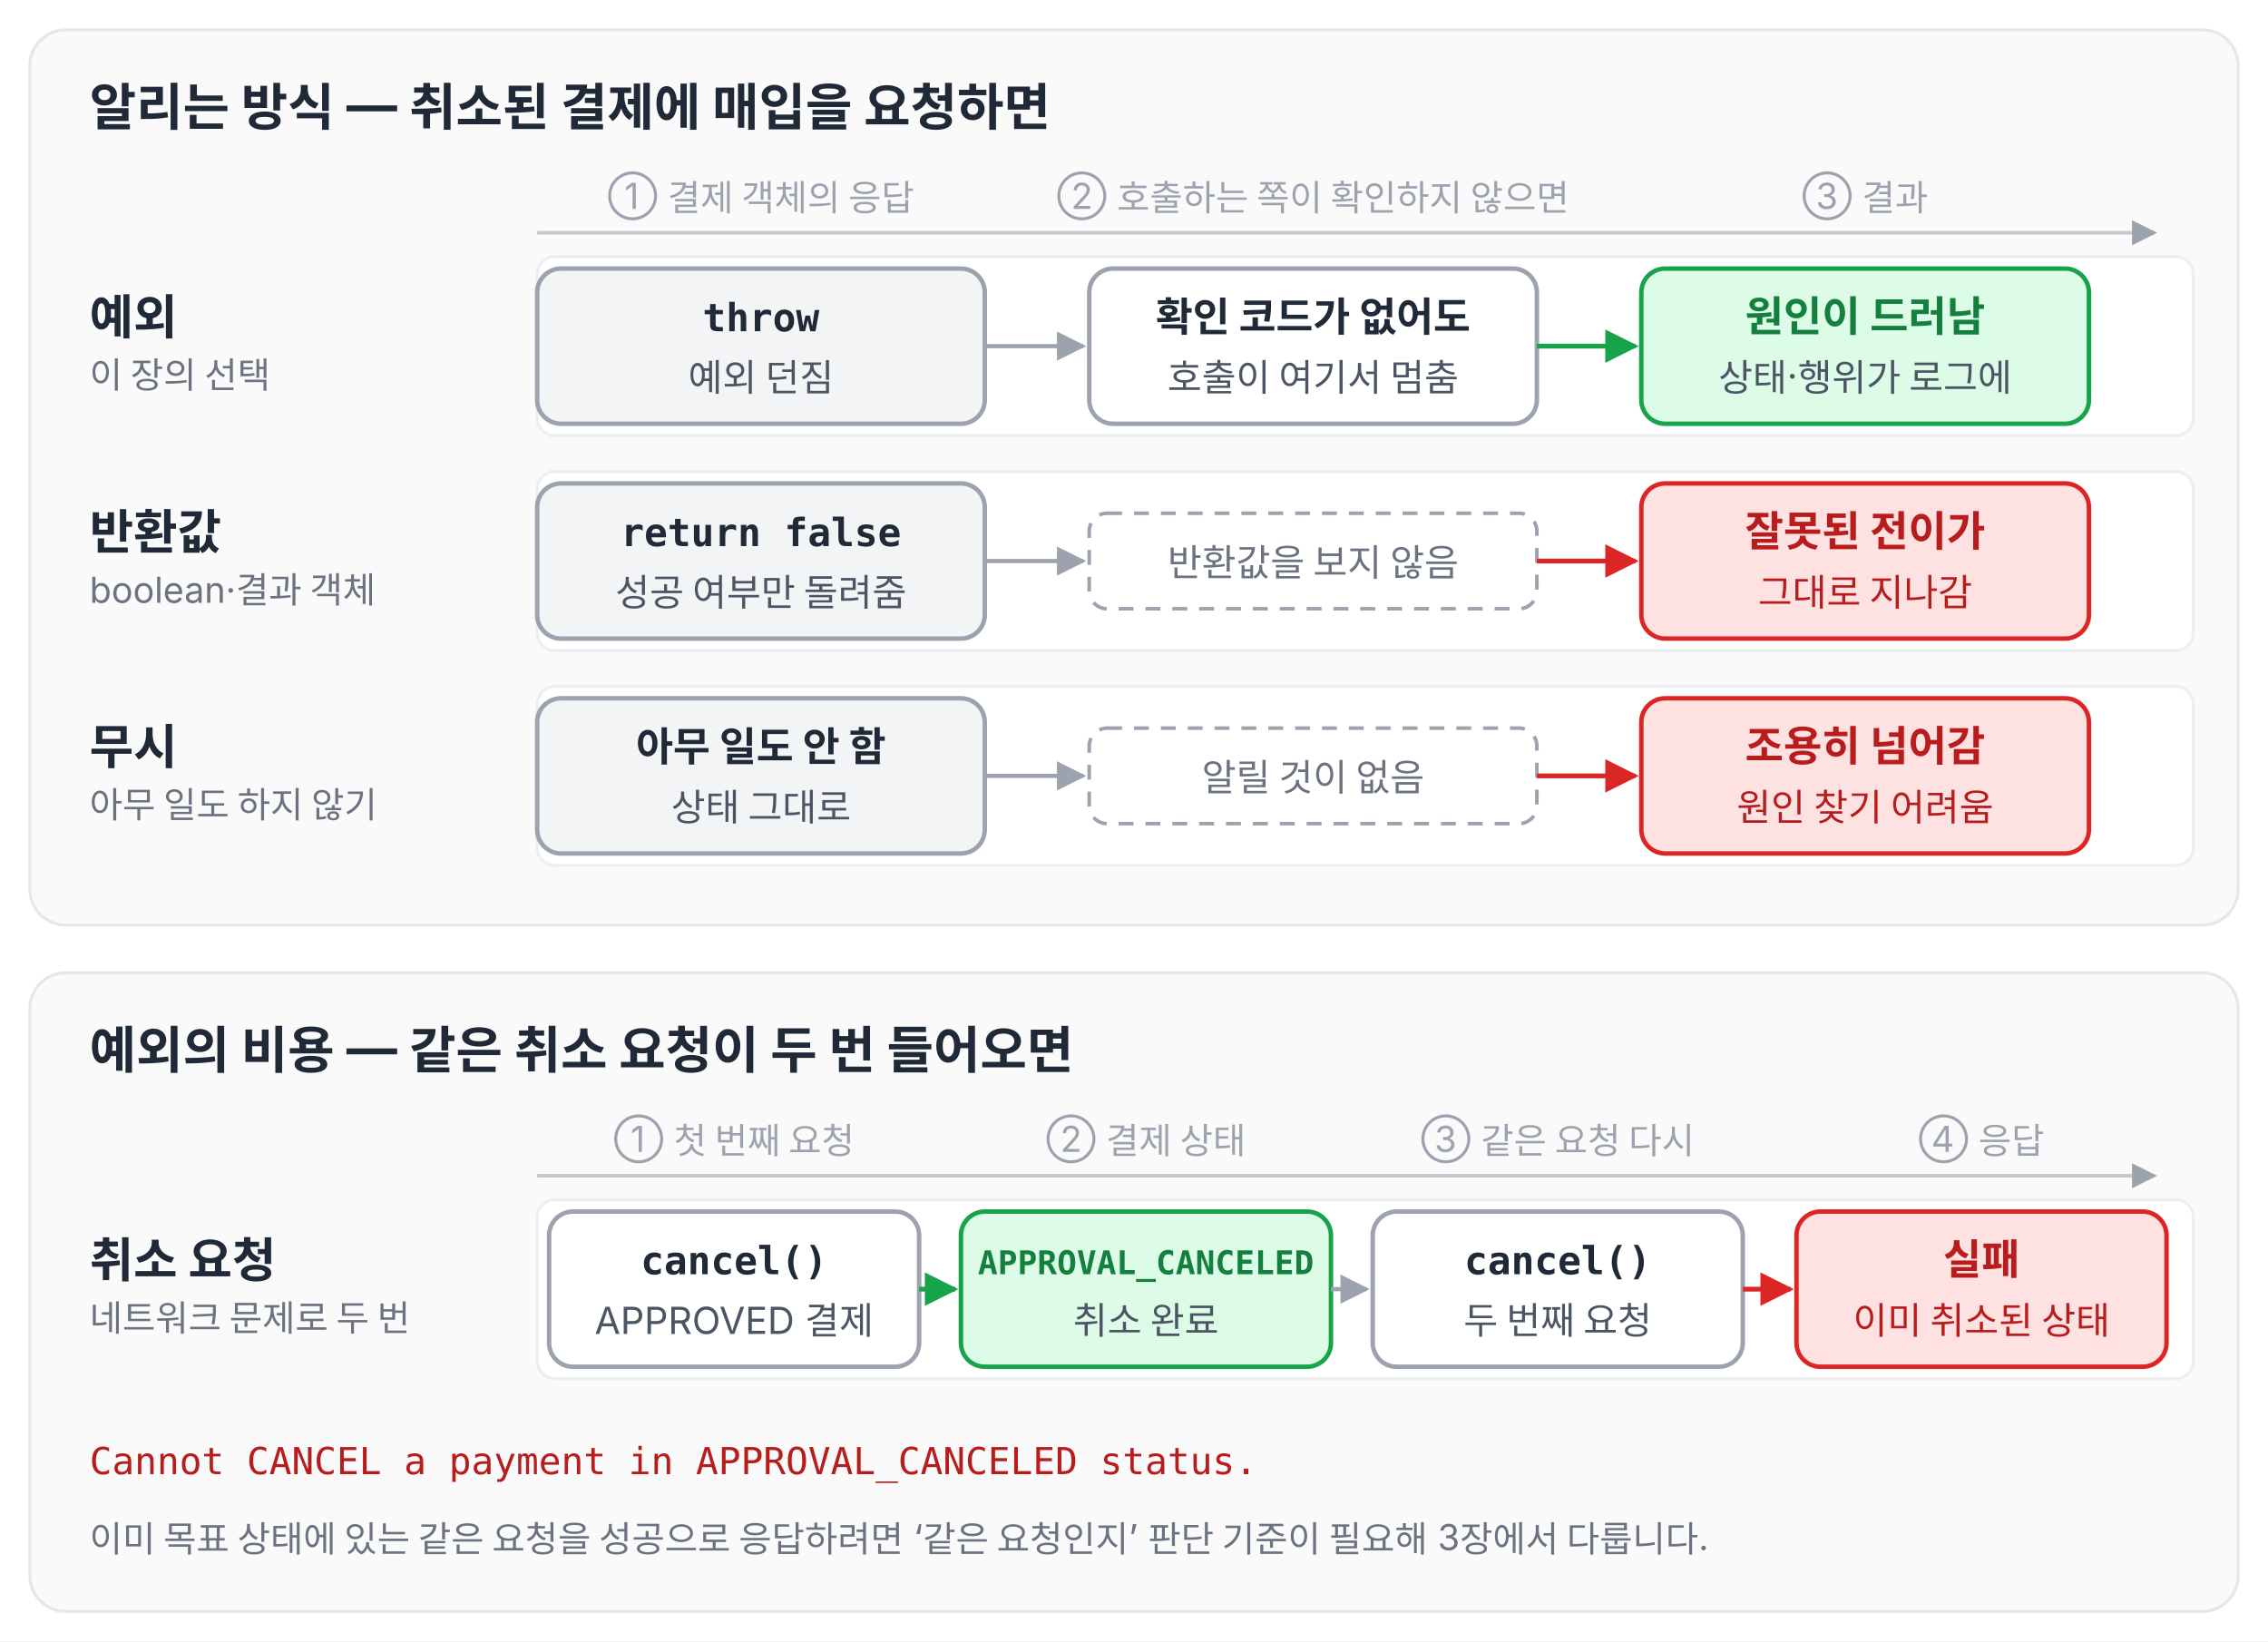
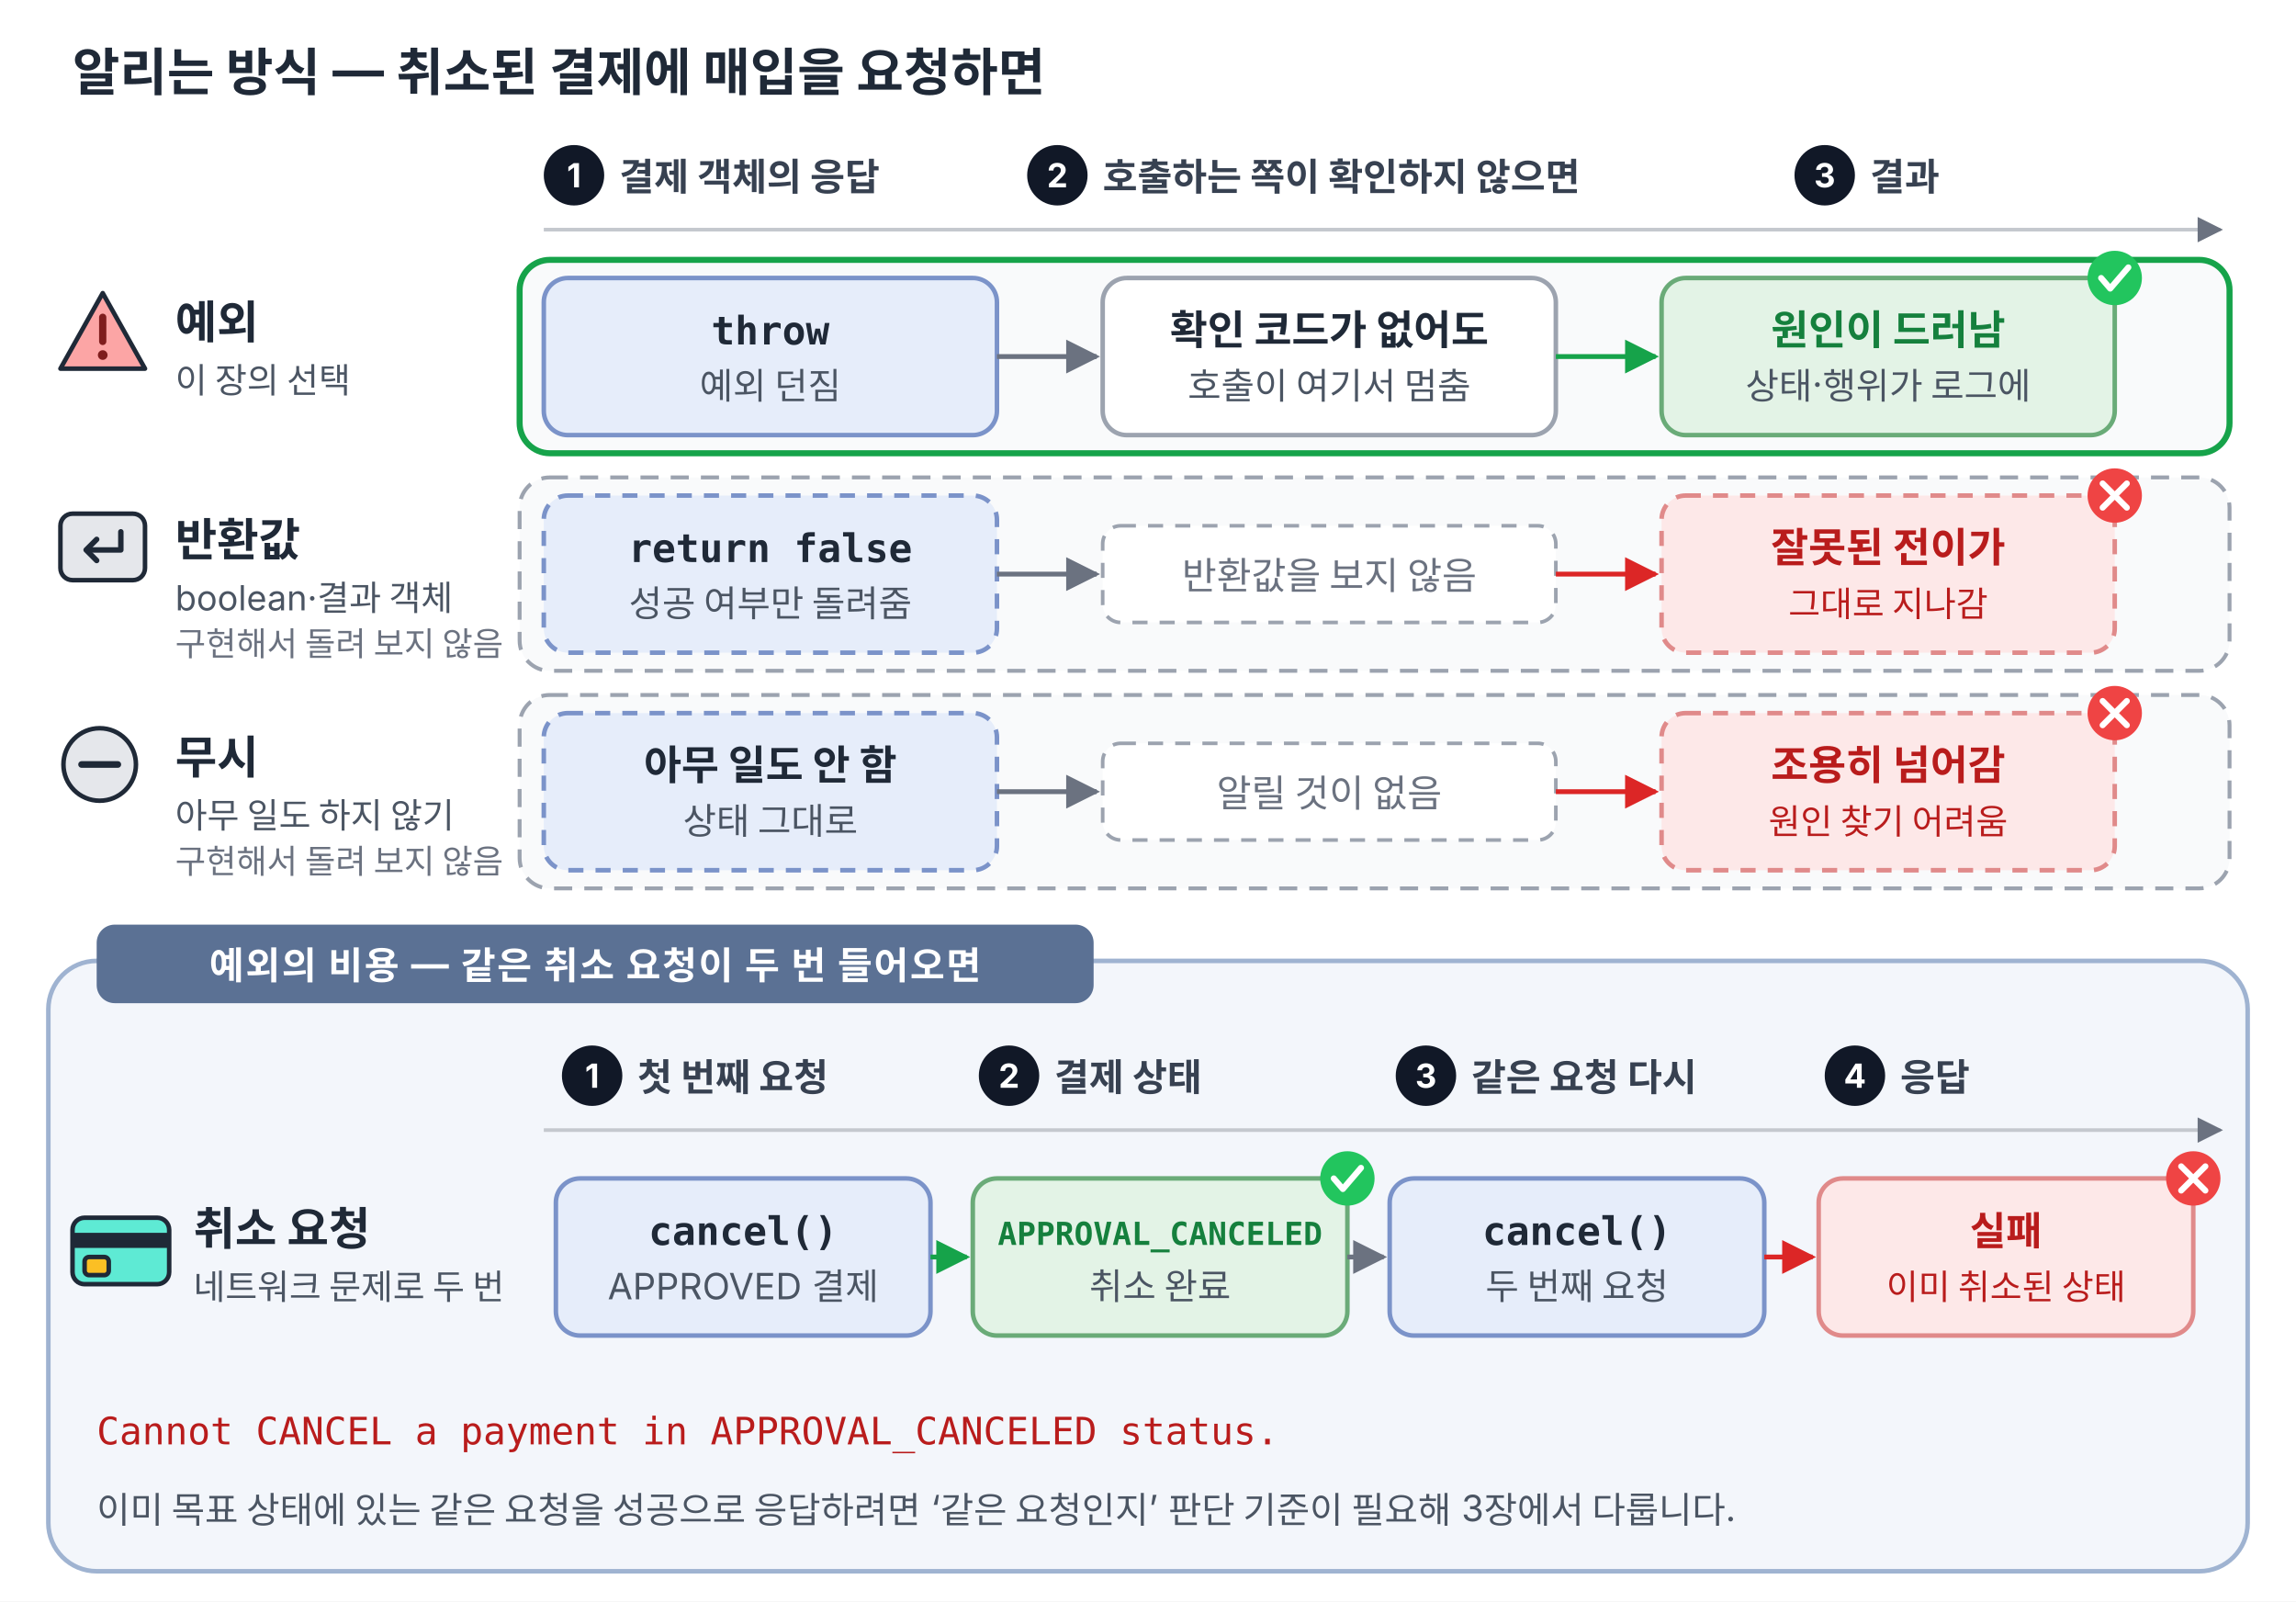
- <svg xmlns="http://www.w3.org/2000/svg" viewBox="0 0 760 550" font-family="-apple-system, 'Apple SD Gothic Neo', 'Noto Sans KR', sans-serif">
+ <svg xmlns="http://www.w3.org/2000/svg" viewBox="0 0 760 530" font-family="-apple-system, 'Apple SD Gothic Neo', 'Noto Sans KR', sans-serif">
  <style>
    .h { font-size: 17px; font-weight: 700; fill: #1f2937; }
-     .code { font-family: Menlo, Consolas, monospace; font-size: 13px; fill: #6b7280; }
-     .subc { font-family: Menlo, Consolas, monospace; font-size: 12px; fill: #6b7280; }
-     .lbl { font-family: Menlo, Consolas, monospace; font-size: 11px; fill: #6b7280; }
-     .step { font-size: 12px; fill: #9ca3af; }
-     .lane { font-size: 16px; font-weight: 700; fill: #1f2937; }
-     .sub { font-size: 12px; fill: #6b7280; }
-     .t { font-size: 14px; font-weight: 700; fill: #1f2937; }
-     .op { font-size: 14px; font-weight: 700; fill: #1f2937; font-family: Menlo, Consolas, monospace; }
-     .st { font-size: 12.5px; font-weight: 700; fill: #1f2937; font-family: Menlo, Consolas, monospace; }
-     .val { font-size: 12.5px; fill: #4b5563; }
-     .db { font-size: 14px; font-weight: 700; fill: #374151; font-family: Menlo, Consolas, monospace; }
-     .box { fill: #ffffff; stroke: #9ca3af; stroke-width: 1.5; }
-     .hold { fill: #f3f4f6; stroke: #9ca3af; stroke-width: 1.5; }
-     .term { fill: #f3f4f6; stroke: #374151; stroke-width: 2.6; }
-     .dbbox { fill: #f3f4f6; stroke: #d1d5db; stroke-width: 1.2; }
-     .track { fill: #ffffff; stroke: #eceef1; }
-     .axis { stroke: #c4c8ce; stroke-width: 1.2; }
-     .flow { stroke: #9ca3af; stroke-width: 1.4; fill: none; }
-     .wait { fill: #ffffff; stroke: #9ca3af; stroke-width: 1.2; stroke-dasharray: 5 4; }
-     .waitt { font-size: 12.5px; fill: #6b7280; }
-     .ok { fill: #dcfce7; stroke: #16a34a; stroke-width: 1.5; }
-     .okt { font-size: 14px; font-weight: 700; fill: #15803d; }
-     .okc { font-size: 14px; font-weight: 700; fill: #15803d; font-family: Menlo, Consolas, monospace; }
-     .bad { fill: #fee2e2; stroke: #dc2626; stroke-width: 1.5; }
-     .badt { font-size: 14px; font-weight: 700; fill: #b91c1c; }
-     .badc { font-size: 14px; font-weight: 700; fill: #b91c1c; font-family: Menlo, Consolas, monospace; }
+     .t { font-size: 14.5px; font-weight: 700; fill: #1f2937; }
+     .t13 { font-size: 13.5px; font-weight: 700; fill: #1f2937; }
+     .s { font-size: 12px; fill: #4b5563; }
+     .m { font-family: Menlo, Consolas, monospace; }
+     .lbl { font-size: 12px; fill: #4b5563; }
+     .step { font-size: 12.5px; font-weight: 700; fill: #374151; }
+     .lane { font-size: 15px; font-weight: 700; fill: #1f2937; }
+     .tab { font-size: 12.5px; font-weight: 700; fill: #ffffff; letter-spacing: 0.5px; }
+     .num { font-size: 12px; font-weight: 700; fill: #ffffff; }
+     .badt { font-size: 13px; font-weight: 700; fill: #b91c1c; }
+     .bads { font-size: 11.5px; fill: #b91c1c; }
+     .okt { font-size: 13px; font-weight: 700; fill: #15803d; }
+     .oks { font-size: 11.5px; fill: #15803d; }
    .note { font-size: 12.5px; fill: #b91c1c; }
    .gnote { font-size: 12.5px; fill: #15803d; }
-     .op2 { font-size: 13px; font-weight: 700; fill: #1f2937; font-family: Menlo, Consolas, monospace; }
-     .t13 { font-size: 13.5px; font-weight: 700; fill: #1f2937; }
-     .okst { font-size: 11px; font-weight: 700; fill: #15803d; font-family: Menlo, Consolas, monospace; }
-     .rcode { font-family: Menlo, Consolas, monospace; font-size: 12.5px; fill: #b91c1c; }
+     .mute { font-size: 12px; fill: #6b7280; }
+     .o { stroke: #1f2937; stroke-width: 1.5; stroke-linejoin: round; stroke-linecap: round; }
+     .spine { stroke: #1f2937; stroke-width: 1.5; fill: none; }
+     .run { stroke-dasharray: 5 4; animation: run 0.9s linear infinite; }
+     @keyframes run { to { stroke-dashoffset: -18; } }
+     @media (prefers-reduced-motion: reduce) { .run { animation: none; } .anim { display: none; } }
  </style>
  <defs>
-     <marker id="ar" viewBox="0 0 10 10" refX="9" refY="5" markerWidth="7" markerHeight="7" orient="auto">
-       <path d="M0,0 L10,5 L0,10 z" fill="#9ca3af" />
+     <marker id="ak" viewBox="0 0 10 10" refX="9" refY="5" markerWidth="7" markerHeight="7" orient="auto">
+       <path d="M0,0 L10,5 L0,10 z" fill="#1f2937" />
+     </marker>
+     <marker id="ag" viewBox="0 0 10 10" refX="9" refY="5" markerWidth="7" markerHeight="7" orient="auto">
+       <path d="M0,0 L10,5 L0,10 z" fill="#6b7280" />
    </marker>
    <marker id="agr" viewBox="0 0 10 10" refX="9" refY="5" markerWidth="7" markerHeight="7" orient="auto">
      <path d="M0,0 L10,5 L0,10 z" fill="#16a34a" />
    </marker>
    <marker id="arr" viewBox="0 0 10 10" refX="9" refY="5" markerWidth="7" markerHeight="7" orient="auto">
      <path d="M0,0 L10,5 L0,10 z" fill="#dc2626" />
    </marker>
+     <marker id="aor" viewBox="0 0 10 10" refX="9" refY="5" markerWidth="7" markerHeight="7" orient="auto">
+       <path d="M0,0 L10,5 L0,10 z" fill="#c2410c" />
+     </marker>
+     <g id="pkt">
+       <rect x="-11" y="-8" width="22" height="16" rx="3" fill="#2dd4bf" stroke="#0f766e" stroke-width="1.5" />
+       <path d="M-10,-7 L0,1 L10,-7" fill="none" stroke="#0f766e" stroke-width="1.5" />
+     </g>
+     <g id="xmark">
+       <circle r="9" fill="#ef4444" />
+       <path d="M-4,-4 L4,4 M4,-4 L-4,4" stroke="#fff" stroke-width="2" stroke-linecap="round" />
+     </g>
+     <g id="vmark">
+       <circle r="9" fill="#22c55e" />
+       <path d="M-4.5,0 L-1.5,3.5 L4.5,-3.5" fill="none" stroke="#fff" stroke-width="2" stroke-linecap="round" stroke-linejoin="round" />
+     </g>
  </defs>
-   <rect width="760" height="550" fill="#ffffff" />
-   <rect x="10" y="10" width="740" height="300" rx="12" fill="#fafafa" stroke="#e5e7eb" />
-   <text x="30" y="42" class="h">알리는 방식 — 취소된 결제에 매입을 요청하면</text>
-   <text x="255" y="70" class="step" text-anchor="middle">① 결제 객체의 응답</text>
-   <text x="440" y="70" class="step" text-anchor="middle">② 호출하는 쪽이 확인하지 않으면</text>
-   <text x="625" y="70" class="step" text-anchor="middle">③ 결과</text>
-   <line x1="180" y1="78" x2="722" y2="78" class="axis" marker-end="url(#ar)" />
-   <text x="30" y="112" class="lane">예외</text>
-   <text x="30" y="130" class="sub">이 장의 선택</text>
-   <rect x="180" y="86" width="555" height="60" rx="6" class="track" />
-   <rect x="180" y="90" width="150" height="52" rx="8" class="hold" />
-   <text x="255" y="111" class="op2" text-anchor="middle">throw</text>
-   <text x="255" y="131" class="val" text-anchor="middle">예외 던짐</text>
-   <rect x="365" y="90" width="150" height="52" rx="8" class="box" />
-   <text x="440" y="111" class="t13" text-anchor="middle">확인 코드가 없어도</text>
-   <text x="440" y="131" class="val" text-anchor="middle">호출이 여기서 멈춤</text>
-   <rect x="550" y="90" width="150" height="52" rx="8" class="ok" />
-   <text x="625" y="111" class="okt" text-anchor="middle">원인이 드러남</text>
-   <text x="625" y="131" class="val" text-anchor="middle">상태·행위가 로그에</text>
-   <line x1="330" y1="116" x2="363" y2="116" class="flow" marker-end="url(#ar)" />
-   <line x1="515" y1="116" x2="548" y2="116" stroke="#16a34a" stroke-width="1.6" marker-end="url(#agr)" />
-   <text x="30" y="184" class="lane">반환값</text>
-   <text x="30" y="202" class="sub">boolean·결과 객체</text>
-   <rect x="180" y="158" width="555" height="60" rx="6" class="track" />
-   <rect x="180" y="162" width="150" height="52" rx="8" class="hold" />
-   <text x="255" y="183" class="op2" text-anchor="middle">return false</text>
-   <text x="255" y="203" class="val" text-anchor="middle">성공 여부만 돌려줌</text>
-   <rect x="365" y="172" width="150" height="32" rx="6" class="wait" />
-   <text x="440" y="193" class="waitt" text-anchor="middle">반환값을 보지 않음</text>
-   <rect x="550" y="162" width="150" height="52" rx="8" class="bad" />
-   <text x="625" y="183" class="badt" text-anchor="middle">잘못된 전이가</text>
-   <text x="625" y="203" class="note" text-anchor="middle">그대로 지나감</text>
-   <line x1="330" y1="188" x2="363" y2="188" class="flow" marker-end="url(#ar)" />
-   <line x1="515" y1="188" x2="548" y2="188" stroke="#dc2626" stroke-width="1.6" marker-end="url(#arr)" />
-   <text x="30" y="256" class="lane">무시</text>
-   <text x="30" y="274" class="sub">아무 일도 하지 않기</text>
-   <rect x="180" y="230" width="555" height="60" rx="6" class="track" />
-   <rect x="180" y="234" width="150" height="52" rx="8" class="hold" />
-   <text x="255" y="255" class="t13" text-anchor="middle">아무 일도 안 함</text>
-   <text x="255" y="275" class="val" text-anchor="middle">상태 그대로</text>
-   <rect x="365" y="244" width="150" height="32" rx="6" class="wait" />
-   <text x="440" y="265" class="waitt" text-anchor="middle">알릴 것이 없음</text>
-   <rect x="550" y="234" width="150" height="52" rx="8" class="bad" />
-   <text x="625" y="255" class="badt" text-anchor="middle">조용히 넘어감</text>
-   <text x="625" y="275" class="note" text-anchor="middle">원인 찾기 어려움</text>
-   <line x1="330" y1="260" x2="363" y2="260" class="flow" marker-end="url(#ar)" />
-   <line x1="515" y1="260" x2="548" y2="260" stroke="#dc2626" stroke-width="1.6" marker-end="url(#arr)" />
-   <rect x="10" y="326" width="740" height="214" rx="12" fill="#fafafa" stroke="#e5e7eb" />
-   <text x="30" y="358" class="h">예외의 비용 — 같은 취소 요청이 두 번 들어오면</text>
-   <text x="246" y="386" class="step" text-anchor="middle">① 첫 번째 요청</text>
-   <text x="384" y="386" class="step" text-anchor="middle">② 결제 상태</text>
-   <text x="522" y="386" class="step" text-anchor="middle">③ 같은 요청 다시</text>
-   <text x="664" y="386" class="step" text-anchor="middle">④ 응답</text>
-   <line x1="180" y1="394" x2="722" y2="394" class="axis" marker-end="url(#ar)" />
-   <text x="30" y="428" class="lane">취소 요청</text>
-   <text x="30" y="446" class="sub">네트워크 문제로 두 번</text>
-   <rect x="180" y="402" width="555" height="60" rx="6" class="track" />
-   <rect x="184" y="406" width="124" height="52" rx="8" class="box" />
-   <text x="246" y="427" class="op2" text-anchor="middle">cancel()</text>
-   <text x="246" y="447" class="val" text-anchor="middle">APPROVED 결제</text>
-   <rect x="322" y="406" width="124" height="52" rx="8" class="ok" />
-   <text x="384" y="427" class="okst" text-anchor="middle">APPROVAL_CANCELED</text>
-   <text x="384" y="447" class="val" text-anchor="middle">취소 완료</text>
-   <rect x="460" y="406" width="124" height="52" rx="8" class="box" />
-   <text x="522" y="427" class="op2" text-anchor="middle">cancel()</text>
-   <text x="522" y="447" class="val" text-anchor="middle">두 번째 요청</text>
-   <rect x="602" y="406" width="124" height="52" rx="8" class="bad" />
-   <text x="664" y="427" class="badt" text-anchor="middle">실패</text>
-   <text x="664" y="447" class="note" text-anchor="middle">이미 취소된 상태</text>
-   <line x1="308" y1="432" x2="320" y2="432" stroke="#16a34a" stroke-width="1.6" marker-end="url(#agr)" />
-   <line x1="446" y1="432" x2="458" y2="432" class="flow" marker-end="url(#ar)" />
-   <line x1="584" y1="432" x2="600" y2="432" stroke="#dc2626" stroke-width="1.6" marker-end="url(#arr)" />
-   <text x="30" y="494" class="rcode">Cannot CANCEL a payment in APPROVAL_CANCELED status.</text>
-   <text x="30" y="520" class="sub">이미 목표 상태에 있는 같은 요청을 성공으로 응답하려면 ‘같은 요청인지’ 판단 기준이 필요해 3장에서 다룹니다.</text>
+   <rect width="760" height="530" fill="#ffffff" />
+   <text x="24" y="30" class="h">알리는 방식 — 취소된 결제에 매입을 요청하면</text>
+   <circle cx="190" cy="58" r="10" fill="#111827" />
+   <text x="190" y="62" class="num" text-anchor="middle" style="font-size: 11px">1</text>
+   <text x="205" y="63" class="step">결제 객체의 응답</text>
+   <circle cx="350" cy="58" r="10" fill="#111827" />
+   <text x="350" y="62" class="num" text-anchor="middle" style="font-size: 11px">2</text>
+   <text x="365" y="63" class="step">호출하는 쪽이 확인하지 않으면</text>
+   <circle cx="604" cy="58" r="10" fill="#111827" />
+   <text x="604" y="62" class="num" text-anchor="middle" style="font-size: 11px">3</text>
+   <text x="619" y="63" class="step">결과</text>
+   <line x1="180" y1="76" x2="735" y2="76" stroke="#c4c8ce" stroke-width="1.2" marker-end="url(#ag)" />
+   <rect x="172" y="86" width="566" height="64" rx="10" fill="#f9fafb" stroke="#16a34a" stroke-width="2" />
+   <g transform="translate(20,96)">
+     <path d="M14,1 L28,26 L0,26 Z" fill="#fca5a5" class="o" />
+     <path d="M14,9 v8" stroke="#7f1d1d" stroke-width="2.4" stroke-linecap="round" />
+     <circle cx="14" cy="21.5" r="1.6" fill="#7f1d1d" />
+   </g>
+   <text x="58" y="112" class="lane">예외</text>
+   <text x="58" y="130" class="s" style="font-size: 11.5px">이 장의 선택</text>
+   <rect x="180" y="92" width="150" height="52" rx="8" fill="#e6edfa" stroke="#7b93c9" stroke-width="1.5" />
+   <text x="255" y="114" class="t13 m" text-anchor="middle" style="font-size: 13px">throw</text>
+   <text x="255" y="132" class="s" text-anchor="middle">예외 던짐</text>
+   <rect x="365" y="92" width="150" height="52" rx="8" fill="#ffffff" stroke="#9ca3af" stroke-width="1.5" />
+   <text x="440" y="114" class="t13" text-anchor="middle" style="font-size: 13.5px">확인 코드가 없어도</text>
+   <text x="440" y="132" class="s" text-anchor="middle">호출이 여기서 멈춤</text>
+   <rect x="550" y="92" width="150" height="52" rx="8" fill="#e3f3e6" stroke="#6aab78" stroke-width="1.5" />
+   <use href="#vmark" x="700" y="92" />
+   <text x="625" y="114" class="okt" text-anchor="middle" style="font-size: 13.5px">원인이 드러남</text>
+   <text x="625" y="132" class="s" text-anchor="middle">상태·행위가 로그에</text>
+   <line x1="330" y1="118" x2="363" y2="118" stroke="#6b7280" stroke-width="1.6" marker-end="url(#ag)" />
+   <line x1="515" y1="118" x2="548" y2="118" stroke="#16a34a" stroke-width="1.6" marker-end="url(#agr)" />
+   <rect x="172" y="158" width="566" height="64" rx="10" fill="#f9fafb" stroke="#9ca3af" stroke-width="1.3" stroke-dasharray="6 4" />
+   <g transform="translate(20,168)">
+     <rect x="0" y="2" width="28" height="22" rx="4" fill="#e5e7eb" class="o" />
+     <path d="M20,8 v6 h-11" fill="none" stroke="#1f2937" stroke-width="1.8" stroke-linecap="round" stroke-linejoin="round" />
+     <path d="M12,10.5 l-3.5,3.5 l3.5,3.5" fill="none" stroke="#1f2937" stroke-width="1.8" stroke-linecap="round" stroke-linejoin="round" />
+   </g>
+   <text x="58" y="184" class="lane">반환값</text>
+   <text x="58" y="202" class="s" style="font-size: 11.5px">boolean·결과 객체</text>
+   <text x="58" y="217" class="s" style="font-size: 11.5px; font-size: 11px; fill: #6b7280">구현해서 돌려 보지 않음</text>
+   <rect x="180" y="164" width="150" height="52" rx="8" fill="#e6edfa" stroke="#7b93c9" stroke-width="1.5" stroke-dasharray="5 4" />
+   <text x="255" y="186" class="t13 m" text-anchor="middle" style="font-size: 13px">return false</text>
+   <text x="255" y="204" class="s" text-anchor="middle">성공 여부만 돌려줌</text>
+   <rect x="365" y="174" width="150" height="32" rx="6" fill="#ffffff" stroke="#9ca3af" stroke-width="1.2" stroke-dasharray="5 4" />
+   <text x="440" y="195" class="mute" text-anchor="middle" style="font-size: 12.5px">반환값을 보지 않음</text>
+   <rect x="550" y="164" width="150" height="52" rx="8" fill="#fde8e8" stroke="#e08a8a" stroke-width="1.5" stroke-dasharray="5 4" />
+   <use href="#xmark" x="700" y="164" />
+   <text x="625" y="186" class="badt" text-anchor="middle" style="font-size: 13.5px">잘못된 전이가</text>
+   <text x="625" y="204" class="bads" text-anchor="middle">그대로 지나감</text>
+   <line x1="330" y1="190" x2="363" y2="190" stroke="#6b7280" stroke-width="1.6" marker-end="url(#ag)" />
+   <line x1="515" y1="190" x2="548" y2="190" stroke="#dc2626" stroke-width="1.6" marker-end="url(#arr)" />
+   <rect x="172" y="230" width="566" height="64" rx="10" fill="#f9fafb" stroke="#9ca3af" stroke-width="1.3" stroke-dasharray="6 4" />
+   <g transform="translate(20,240)">
+     <circle cx="13" cy="13" r="12" fill="#e5e7eb" class="o" />
+     <path d="M7,13 h12" stroke="#1f2937" stroke-width="2.2" stroke-linecap="round" />
+   </g>
+   <text x="58" y="256" class="lane">무시</text>
+   <text x="58" y="274" class="s" style="font-size: 11.5px">아무 일도 하지 않기</text>
+   <text x="58" y="289" class="s" style="font-size: 11.5px; font-size: 11px; fill: #6b7280">구현해서 돌려 보지 않음</text>
+   <rect x="180" y="236" width="150" height="52" rx="8" fill="#e6edfa" stroke="#7b93c9" stroke-width="1.5" stroke-dasharray="5 4" />
+   <text x="255" y="258" class="t13" text-anchor="middle" style="font-size: 13.5px">아무 일도 안 함</text>
+   <text x="255" y="276" class="s" text-anchor="middle">상태 그대로</text>
+   <rect x="365" y="246" width="150" height="32" rx="6" fill="#ffffff" stroke="#9ca3af" stroke-width="1.2" stroke-dasharray="5 4" />
+   <text x="440" y="267" class="mute" text-anchor="middle" style="font-size: 12.5px">알릴 것이 없음</text>
+   <rect x="550" y="236" width="150" height="52" rx="8" fill="#fde8e8" stroke="#e08a8a" stroke-width="1.5" stroke-dasharray="5 4" />
+   <use href="#xmark" x="700" y="236" />
+   <text x="625" y="258" class="badt" text-anchor="middle" style="font-size: 13.5px">조용히 넘어감</text>
+   <text x="625" y="276" class="bads" text-anchor="middle">원인 찾기 어려움</text>
+   <line x1="330" y1="262" x2="363" y2="262" stroke="#6b7280" stroke-width="1.6" marker-end="url(#ag)" />
+   <line x1="515" y1="262" x2="548" y2="262" stroke="#dc2626" stroke-width="1.6" marker-end="url(#arr)" />
+   <rect x="16" y="318" width="728" height="202" rx="16" fill="#f3f6fb" stroke="#9fb3d1" stroke-width="1.5" />
+   <rect x="32" y="306" width="330" height="26" rx="6" fill="#5b7194" />
+   <text x="197" y="324" class="tab" text-anchor="middle">예외의 비용 — 같은 취소 요청이 두 번 들어오면</text>
+   <circle cx="196" cy="356" r="10" fill="#111827" />
+   <text x="196" y="360" class="num" text-anchor="middle" style="font-size: 11px">1</text>
+   <text x="211" y="361" class="step">첫 번째 요청</text>
+   <circle cx="334" cy="356" r="10" fill="#111827" />
+   <text x="334" y="360" class="num" text-anchor="middle" style="font-size: 11px">2</text>
+   <text x="349" y="361" class="step">결제 상태</text>
+   <circle cx="472" cy="356" r="10" fill="#111827" />
+   <text x="472" y="360" class="num" text-anchor="middle" style="font-size: 11px">3</text>
+   <text x="487" y="361" class="step">같은 요청 다시</text>
+   <circle cx="614" cy="356" r="10" fill="#111827" />
+   <text x="614" y="360" class="num" text-anchor="middle" style="font-size: 11px">4</text>
+   <text x="629" y="361" class="step">응답</text>
+   <line x1="180" y1="374" x2="735" y2="374" stroke="#c4c8ce" stroke-width="1.2" marker-end="url(#ag)" />
+   <g transform="translate(24,400)">
+     <rect x="0" y="3" width="32" height="22" rx="4" fill="#5eead4" class="o" />
+     <rect x="0" y="8" width="32" height="5" fill="#1f2937" />
+     <rect x="4" y="16" width="8" height="6" rx="1.5" fill="#fbbf24" class="o" stroke-width="1" />
+   </g>
+   <text x="64" y="412" class="lane">취소 요청</text>
+   <text x="64" y="430" class="s" style="font-size: 11.5px">네트워크 문제로 두 번</text>
+   <rect x="184" y="390" width="124" height="52" rx="8" fill="#e6edfa" stroke="#7b93c9" stroke-width="1.5" />
+   <text x="246" y="412" class="t13 m" text-anchor="middle" style="font-size: 13px">cancel()</text>
+   <text x="246" y="430" class="s" text-anchor="middle">APPROVED 결제</text>
+   <rect x="322" y="390" width="124" height="52" rx="8" fill="#e3f3e6" stroke="#6aab78" stroke-width="1.5" />
+   <use href="#vmark" x="446" y="390" />
+   <text x="384" y="412" class="okt m" text-anchor="middle" style="font-size: 10.5px">APPROVAL_CANCELED</text>
+   <text x="384" y="430" class="s" text-anchor="middle">취소 완료</text>
+   <rect x="460" y="390" width="124" height="52" rx="8" fill="#e6edfa" stroke="#7b93c9" stroke-width="1.5" />
+   <text x="522" y="412" class="t13 m" text-anchor="middle" style="font-size: 13px">cancel()</text>
+   <text x="522" y="430" class="s" text-anchor="middle">두 번째 요청</text>
+   <rect x="602" y="390" width="124" height="52" rx="8" fill="#fde8e8" stroke="#e08a8a" stroke-width="1.5" />
+   <use href="#xmark" x="726" y="390" />
+   <text x="664" y="412" class="badt" text-anchor="middle" style="font-size: 13px">실패</text>
+   <text x="664" y="430" class="bads" text-anchor="middle">이미 취소된 상태</text>
+   <line x1="308" y1="416" x2="320" y2="416" stroke="#16a34a" stroke-width="1.6" marker-end="url(#agr)" />
+   <line x1="446" y1="416" x2="458" y2="416" stroke="#6b7280" stroke-width="1.6" marker-end="url(#ag)" />
+   <line x1="584" y1="416" x2="600" y2="416" stroke="#dc2626" stroke-width="1.6" marker-end="url(#arr)" />
+   <text x="32" y="478" class="badt m" style="font-size: 12.5px; font-weight: 400">Cannot CANCEL a payment in APPROVAL_CANCELED status.</text>
+   <text x="32" y="504" class="s">이미 목표 상태에 있는 같은 요청을 성공으로 응답하려면 ‘같은 요청인지’ 판단 기준이 필요해 3장에서 다룹니다.</text>
</svg>
